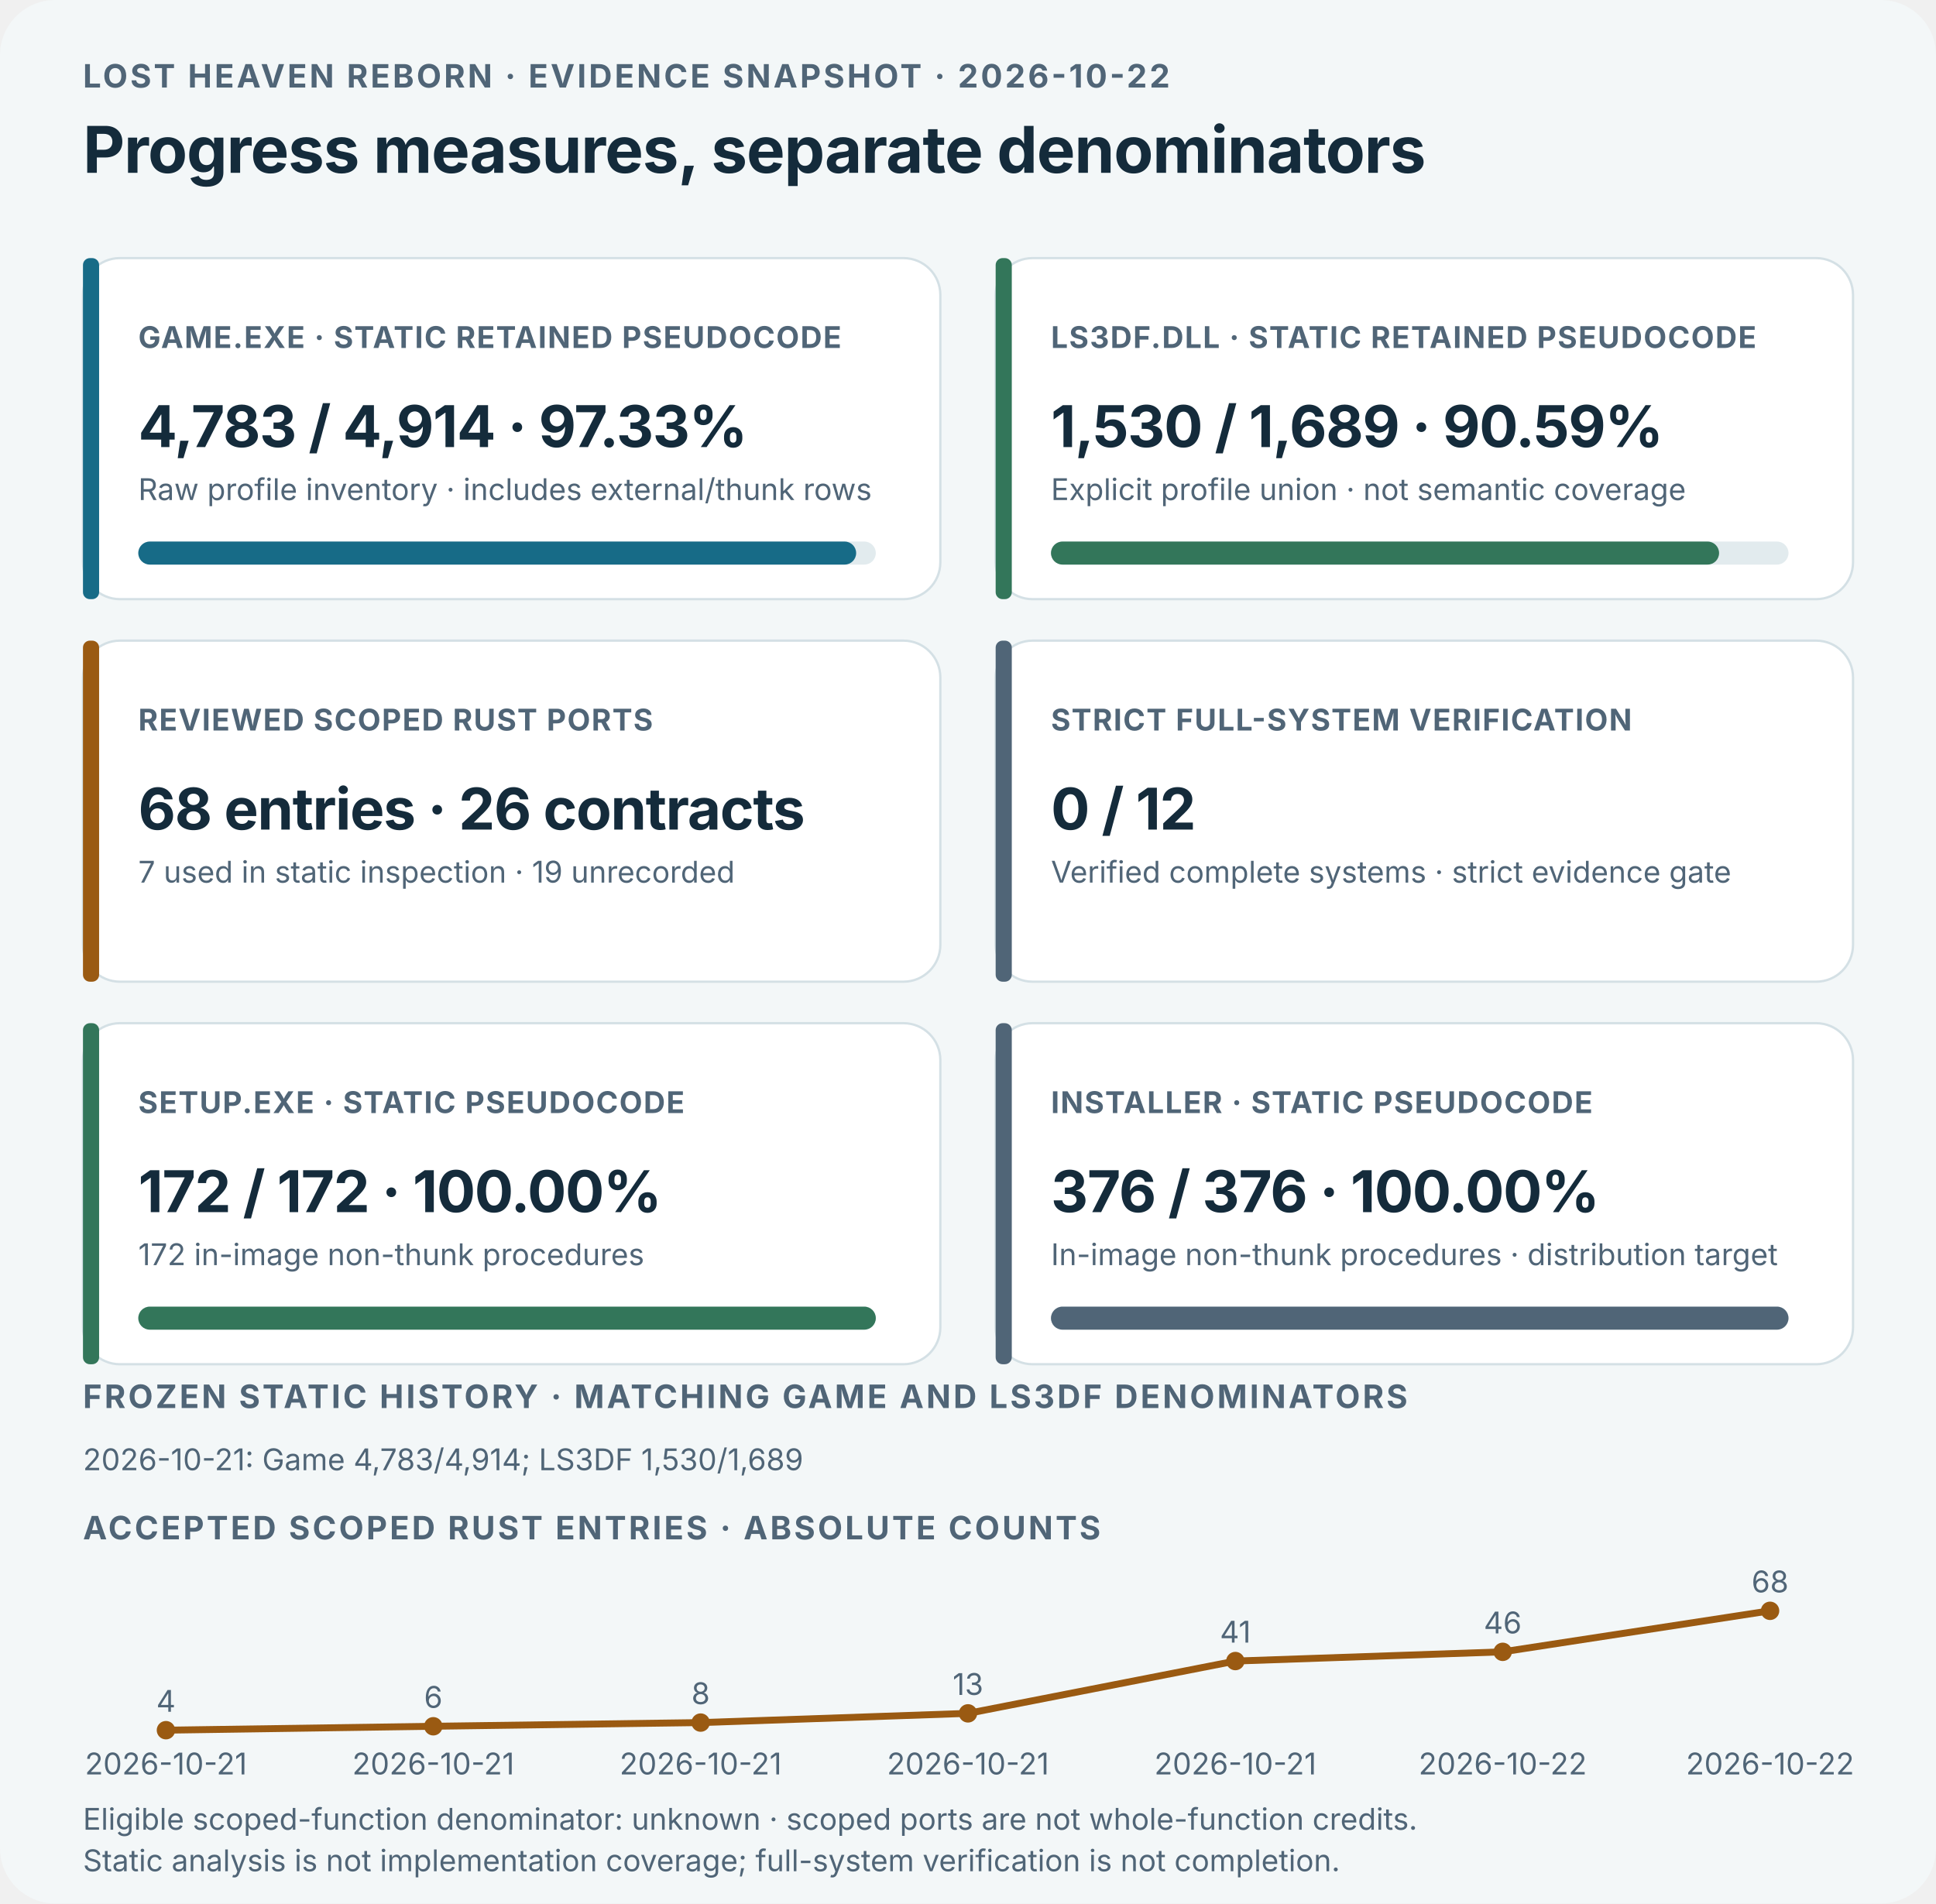
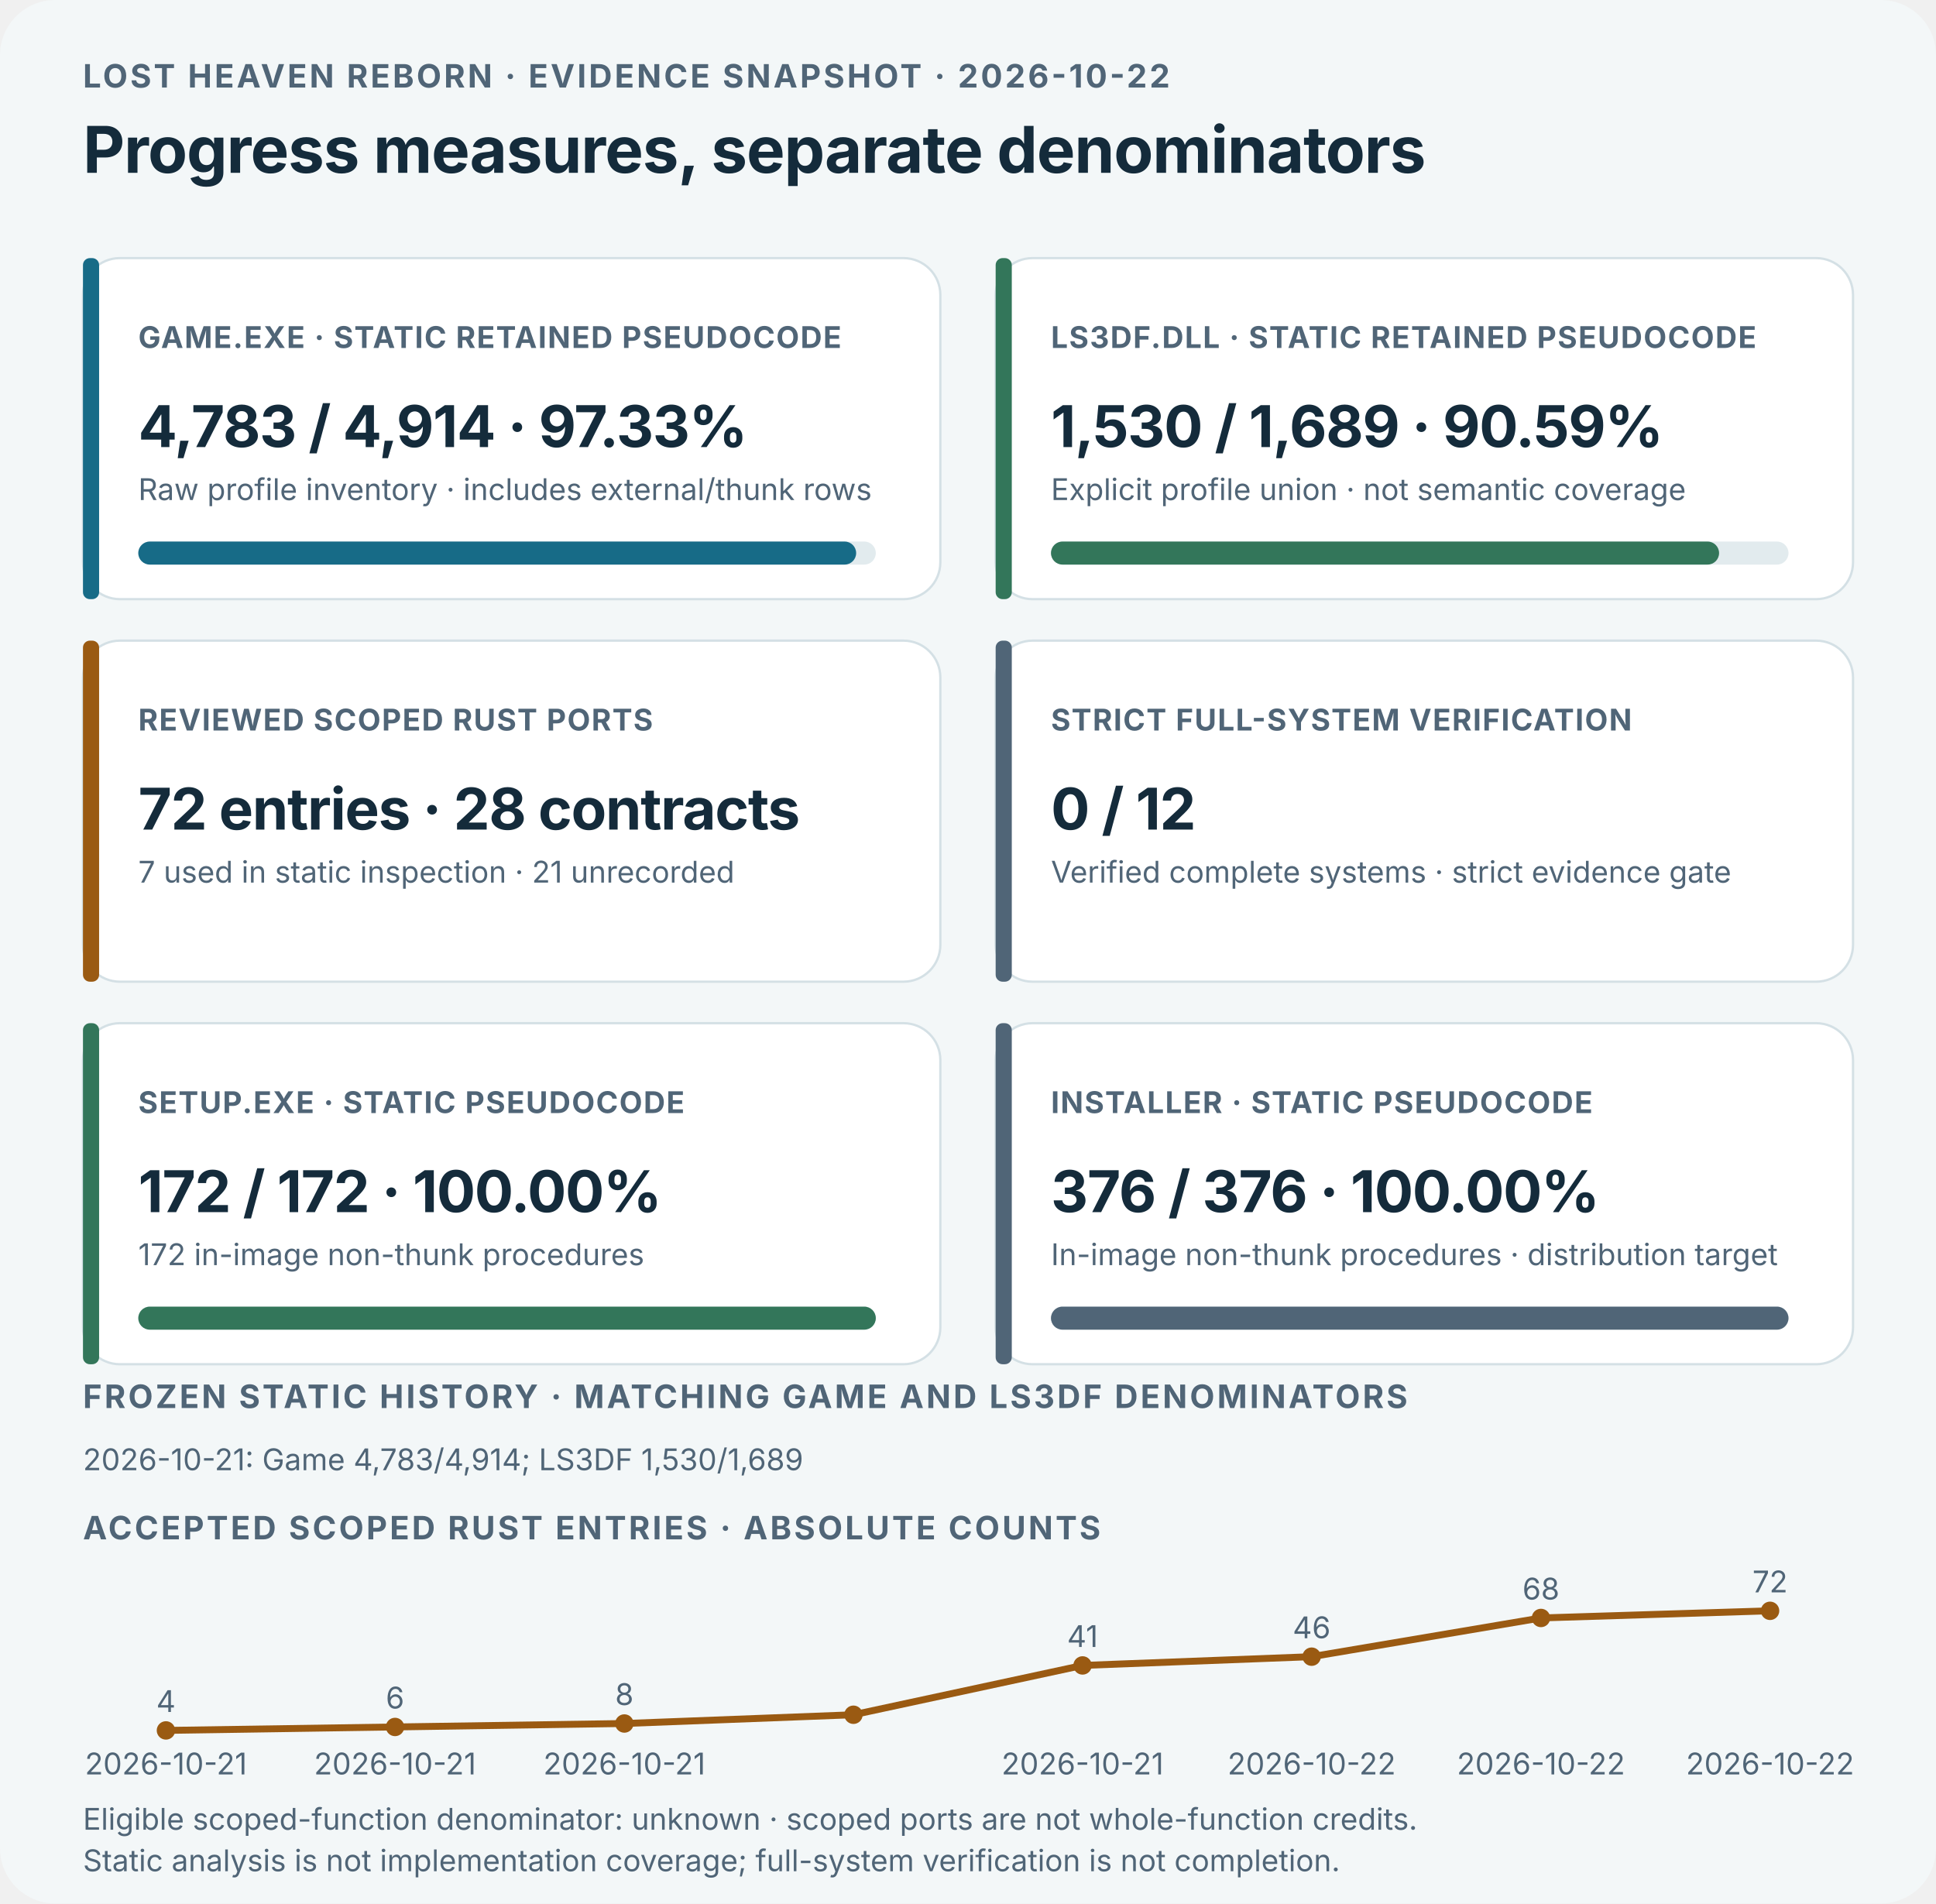
<svg xmlns="http://www.w3.org/2000/svg" viewBox="0 0 840 826" role="img" aria-labelledby="dashboard-title dashboard-desc">
  <style>text{font-family:Inter,ui-sans-serif,system-ui,-apple-system,"Segoe UI",sans-serif;fill:#142b3b}.kicker{font-size:14px;font-weight:700;letter-spacing:1.1px;fill:#506577}.title{font-size:28px;font-weight:750;letter-spacing:-.35px}.label{font-size:13px;font-weight:750;letter-spacing:.5px;fill:#506577}.value{font-size:25px;font-weight:750;letter-spacing:-.4px}.detail,.history{font-size:13px;fill:#506577}.dark-bg{display:none}@media(prefers-color-scheme:dark){.light-bg{display:none}.dark-bg{display:inline}text{fill:#edf4f6}.kicker,.label,.detail,.history{fill:#b3c5ce}.card-bg{fill:#172b39;stroke:#3b5361}.bar-track{fill:#314957}}</style>
  <rect class="light-bg" width="840" height="826" rx="24" fill="#f3f7f8" />
  <rect class="dark-bg" width="840" height="826" rx="24" fill="#0d1b25" />
  <text x="36" y="38" class="kicker">LOST HEAVEN REBORN · EVIDENCE SNAPSHOT · 2026-10-22</text>
  <text x="36" y="75" class="title">Progress measures, separate denominators</text>
  <g>
    <rect class="card-bg" x="36" y="112" width="372" height="148" rx="16" fill="#ffffff" stroke="#d4e0e5" />
    <rect x="36" y="112" width="7" height="148" rx="3" fill="#176b87" />
    <text x="60" y="151" class="label">GAME.EXE · STATIC RETAINED PSEUDOCODE</text>
    <text x="60" y="194" class="value">4,783 / 4,914 · 97.33%</text>
    <text x="60" y="217" class="detail">Raw profile inventory · includes external/thunk rows</text>
    <rect class="bar-track" x="60" y="235" width="320" height="10" rx="5" fill="#e2ebee" />
    <rect x="60" y="235" width="311.47" height="10" rx="5" fill="#176b87" />
  </g>
  <g>
    <rect class="card-bg" x="432" y="112" width="372" height="148" rx="16" fill="#ffffff" stroke="#d4e0e5" />
    <rect x="432" y="112" width="7" height="148" rx="3" fill="#33765a" />
    <text x="456" y="151" class="label">LS3DF.DLL · STATIC RETAINED PSEUDOCODE</text>
    <text x="456" y="194" class="value">1,530 / 1,689 · 90.59%</text>
    <text x="456" y="217" class="detail">Explicit profile union · not semantic coverage</text>
    <rect class="bar-track" x="456" y="235" width="320" height="10" rx="5" fill="#e2ebee" />
    <rect x="456" y="235" width="289.88" height="10" rx="5" fill="#33765a" />
  </g>
  <g>
    <rect class="card-bg" x="36" y="278" width="372" height="148" rx="16" fill="#ffffff" stroke="#d4e0e5" />
    <rect x="36" y="278" width="7" height="148" rx="3" fill="#9a5a12" />
    <text x="60" y="317" class="label">REVIEWED SCOPED RUST PORTS</text>
-     <text x="60" y="360" class="value">68 entries · 26 contracts</text>
-     <text x="60" y="383" class="detail">7 used in static inspection · 19 unrecorded</text>
+     <text x="60" y="360" class="value">72 entries · 28 contracts</text>
+     <text x="60" y="383" class="detail">7 used in static inspection · 21 unrecorded</text>
  </g>
  <g>
    <rect class="card-bg" x="432" y="278" width="372" height="148" rx="16" fill="#ffffff" stroke="#d4e0e5" />
    <rect x="432" y="278" width="7" height="148" rx="3" fill="#506577" />
    <text x="456" y="317" class="label">STRICT FULL-SYSTEM VERIFICATION</text>
    <text x="456" y="360" class="value">0 / 12</text>
    <text x="456" y="383" class="detail">Verified complete systems · strict evidence gate</text>
  </g>
  <g>
    <rect class="card-bg" x="36" y="444" width="372" height="148" rx="16" fill="#ffffff" stroke="#d4e0e5" />
    <rect x="36" y="444" width="7" height="148" rx="3" fill="#33765a" />
    <text x="60" y="483" class="label">SETUP.EXE · STATIC PSEUDOCODE</text>
    <text x="60" y="526" class="value">172 / 172 · 100.00%</text>
    <text x="60" y="549" class="detail">172 in-image non-thunk procedures</text>
    <rect class="bar-track" x="60" y="567" width="320" height="10" rx="5" fill="#e2ebee" />
    <rect x="60" y="567" width="320.00" height="10" rx="5" fill="#33765a" />
  </g>
  <g>
    <rect class="card-bg" x="432" y="444" width="372" height="148" rx="16" fill="#ffffff" stroke="#d4e0e5" />
    <rect x="432" y="444" width="7" height="148" rx="3" fill="#506577" />
    <text x="456" y="483" class="label">INSTALLER · STATIC PSEUDOCODE</text>
    <text x="456" y="526" class="value">376 / 376 · 100.00%</text>
    <text x="456" y="549" class="detail">In-image non-thunk procedures · distribution target</text>
    <rect class="bar-track" x="456" y="567" width="320" height="10" rx="5" fill="#e2ebee" />
    <rect x="456" y="567" width="320.00" height="10" rx="5" fill="#506577" />
  </g>
  <text x="36" y="611" class="kicker">FROZEN STATIC HISTORY · MATCHING GAME AND LS3DF DENOMINATORS</text>
  <text x="36" y="638" class="history">2026-10-21: Game 4,783/4,914; LS3DF 1,530/1,689</text>
  <text x="36" y="668" class="kicker">ACCEPTED SCOPED RUST ENTRIES · ABSOLUTE COUNTS</text>
-   <polyline points="72.0,750.8 188.0,749.1 304.0,747.5 420.0,743.5 536.0,720.8 652.0,716.8 768.0,699.0" fill="none" stroke="#9a5a12" stroke-width="3" stroke-linecap="round" stroke-linejoin="round" />
-   <circle cx="72.0" cy="750.8" r="4" fill="#9a5a12" />
-   <text x="72.0" y="742.8" text-anchor="middle" class="history">4</text>
+   <polyline points="72.0,750.9 171.4,749.4 270.9,747.9 370.3,744.1 469.7,722.7 569.1,718.9 668.6,702.1 768.0,699.0" fill="none" stroke="#9a5a12" stroke-width="3" stroke-linecap="round" stroke-linejoin="round" />
+   <circle cx="72.0" cy="750.9" r="4" fill="#9a5a12" />
+   <text x="72.0" y="742.9" text-anchor="middle" class="history">4</text>
  <text x="72.0" y="770" text-anchor="middle" class="history">2026-10-21</text>
-   <circle cx="188.0" cy="749.1" r="4" fill="#9a5a12" />
-   <text x="188.0" y="741.1" text-anchor="middle" class="history">6</text>
-   <text x="188.0" y="770" text-anchor="middle" class="history">2026-10-21</text>
-   <circle cx="304.0" cy="747.5" r="4" fill="#9a5a12" />
-   <text x="304.0" y="739.5" text-anchor="middle" class="history">8</text>
-   <text x="304.0" y="770" text-anchor="middle" class="history">2026-10-21</text>
-   <circle cx="420.0" cy="743.5" r="4" fill="#9a5a12" />
-   <text x="420.0" y="735.5" text-anchor="middle" class="history">13</text>
-   <text x="420.0" y="770" text-anchor="middle" class="history">2026-10-21</text>
-   <circle cx="536.0" cy="720.8" r="4" fill="#9a5a12" />
-   <text x="536.0" y="712.8" text-anchor="middle" class="history">41</text>
-   <text x="536.0" y="770" text-anchor="middle" class="history">2026-10-21</text>
-   <circle cx="652.0" cy="716.8" r="4" fill="#9a5a12" />
-   <text x="652.0" y="708.8" text-anchor="middle" class="history">46</text>
-   <text x="652.0" y="770" text-anchor="middle" class="history">2026-10-22</text>
+   <circle cx="171.4" cy="749.4" r="4" fill="#9a5a12" />
+   <text x="171.4" y="741.4" text-anchor="middle" class="history">6</text>
+   <text x="171.4" y="770" text-anchor="middle" class="history">2026-10-21</text>
+   <circle cx="270.9" cy="747.9" r="4" fill="#9a5a12" />
+   <text x="270.9" y="739.9" text-anchor="middle" class="history">8</text>
+   <text x="270.9" y="770" text-anchor="middle" class="history">2026-10-21</text>
+   <circle cx="370.3" cy="744.1" r="4" fill="#9a5a12" />
+   <circle cx="469.7" cy="722.7" r="4" fill="#9a5a12" />
+   <text x="469.7" y="714.7" text-anchor="middle" class="history">41</text>
+   <text x="469.7" y="770" text-anchor="middle" class="history">2026-10-21</text>
+   <circle cx="569.1" cy="718.9" r="4" fill="#9a5a12" />
+   <text x="569.1" y="710.9" text-anchor="middle" class="history">46</text>
+   <text x="569.1" y="770" text-anchor="middle" class="history">2026-10-22</text>
+   <circle cx="668.6" cy="702.1" r="4" fill="#9a5a12" />
+   <text x="668.6" y="694.1" text-anchor="middle" class="history">68</text>
+   <text x="668.6" y="770" text-anchor="middle" class="history">2026-10-22</text>
  <circle cx="768.0" cy="699.0" r="4" fill="#9a5a12" />
-   <text x="768.0" y="691.0" text-anchor="middle" class="history">68</text>
+   <text x="768.0" y="691.0" text-anchor="middle" class="history">72</text>
  <text x="768.0" y="770" text-anchor="middle" class="history">2026-10-22</text>
  <text x="36" y="794" class="detail">Eligible scoped-function denominator: unknown · scoped ports are not whole-function credits.</text>
  <text x="36" y="812" class="detail">Static analysis is not implementation coverage; full-system verification is not completion.</text>
</svg>
